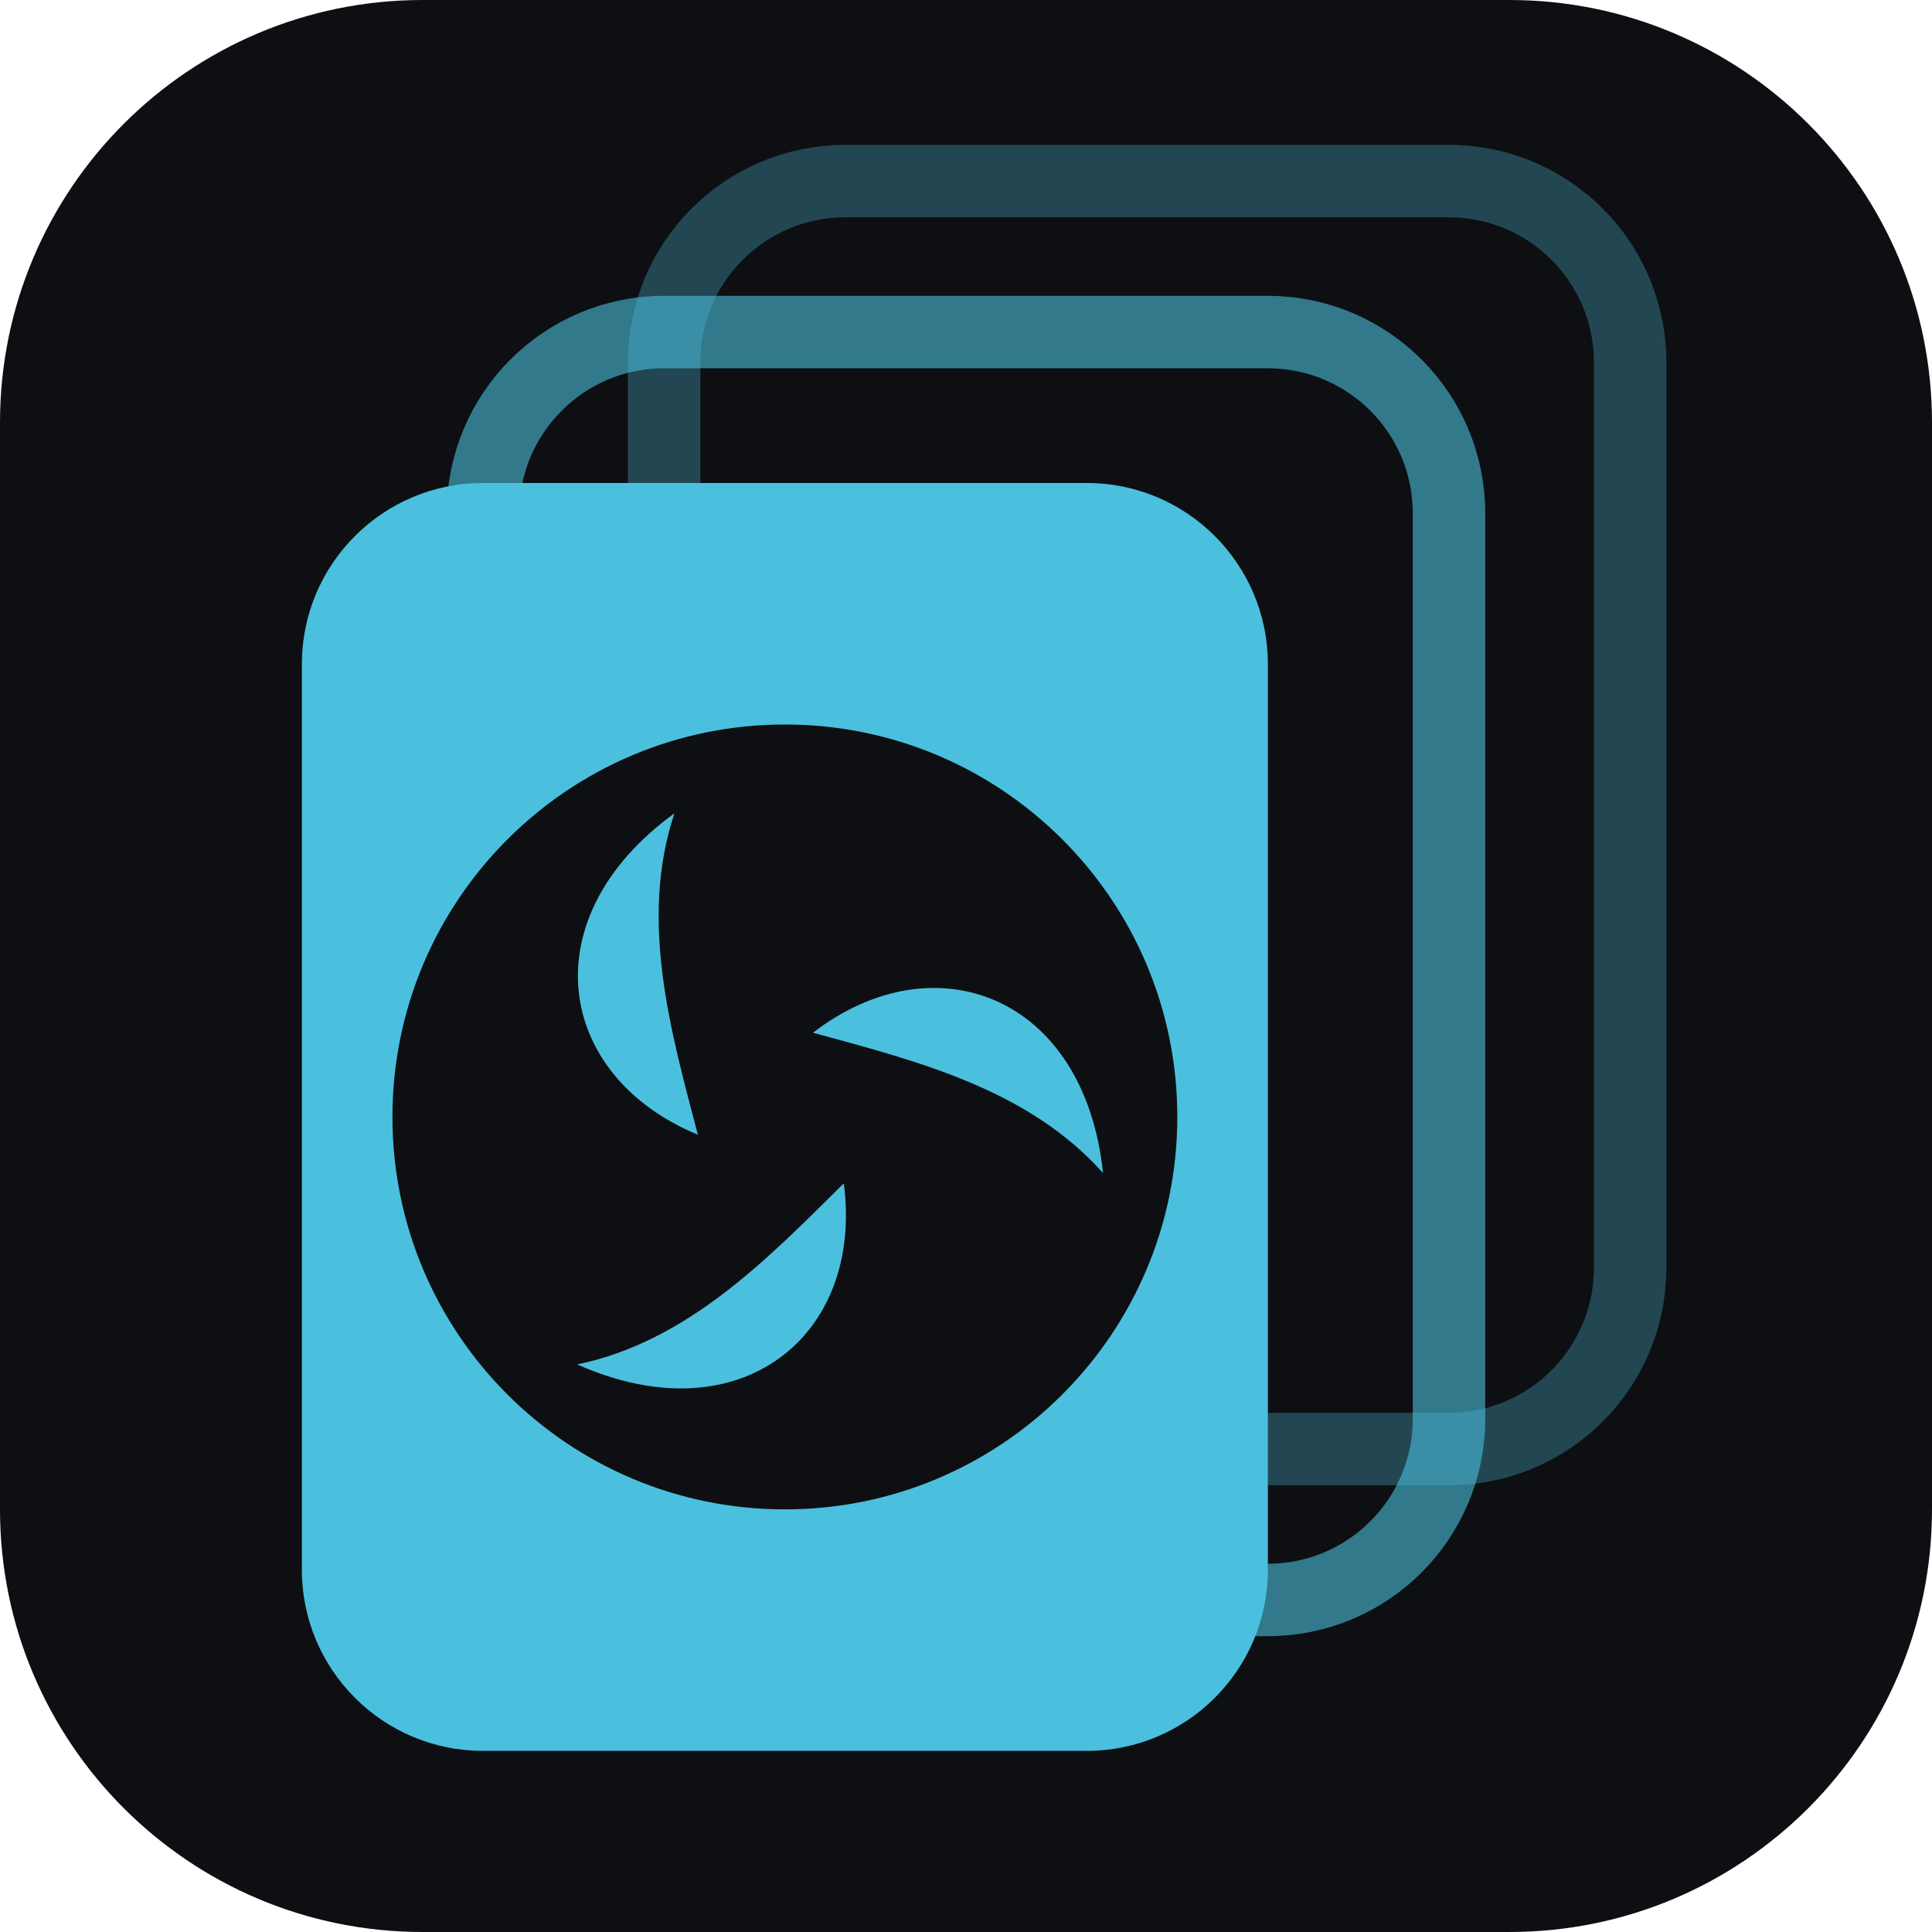
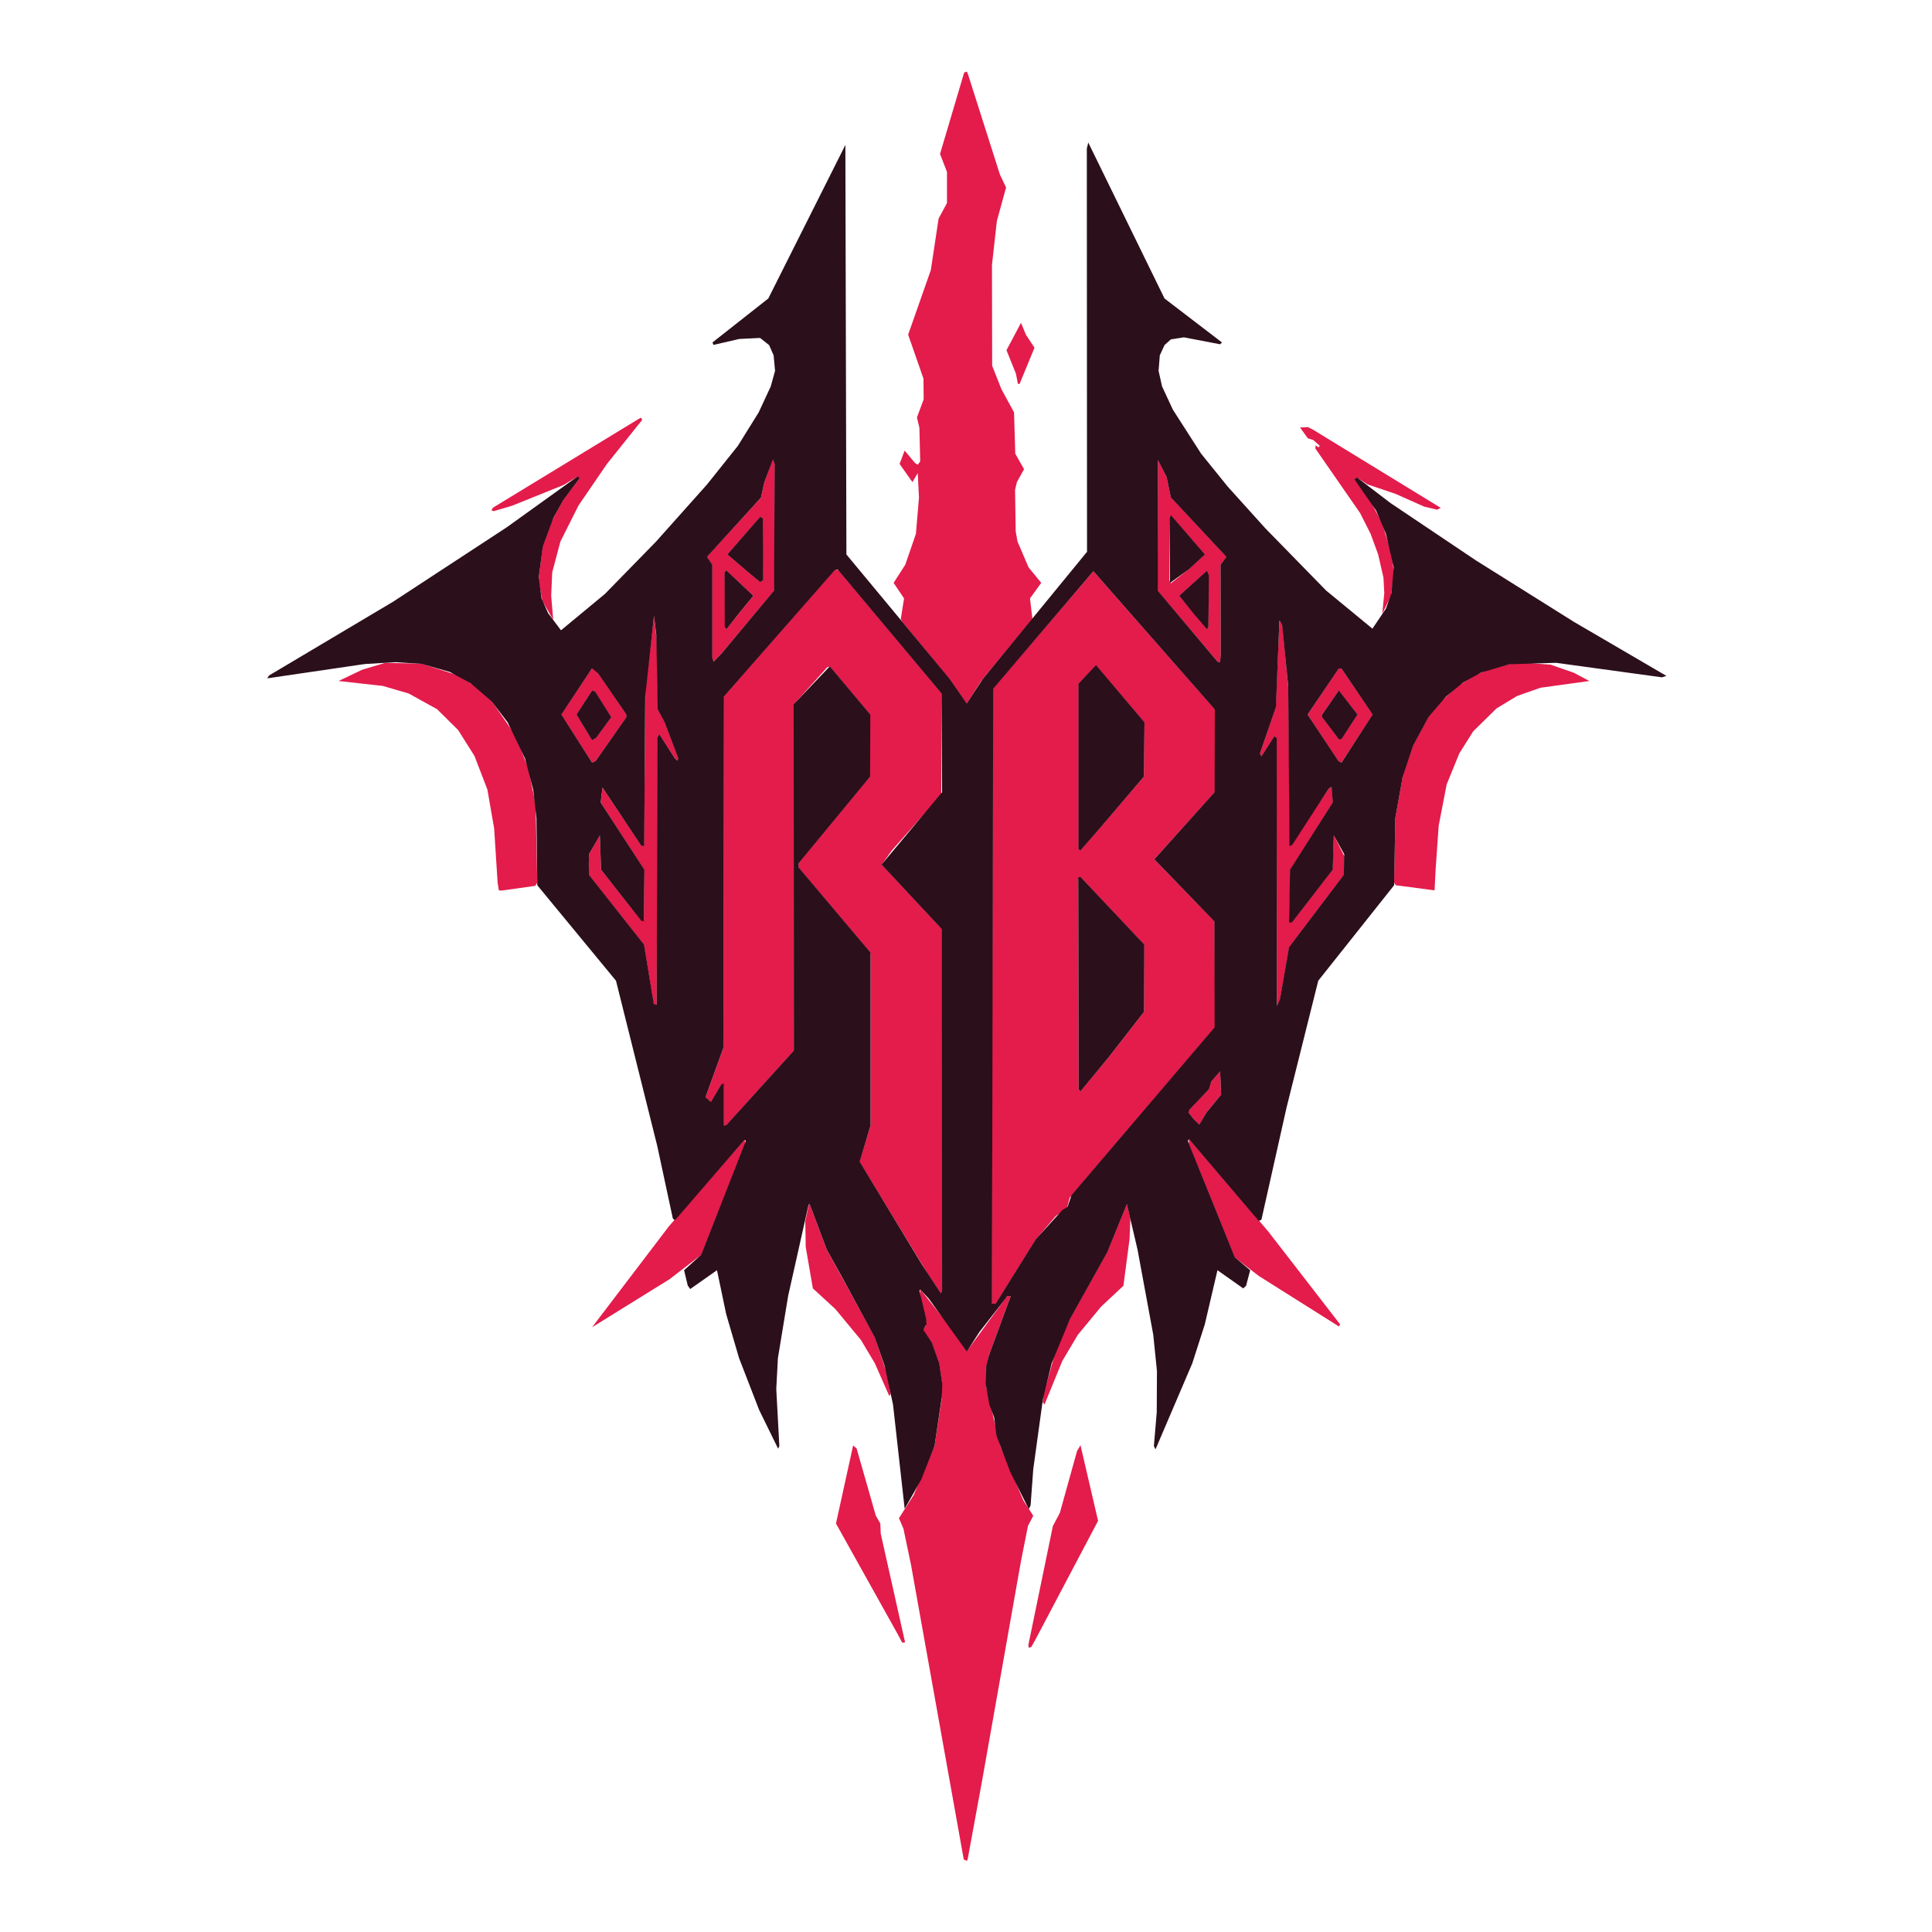
- <svg xmlns="http://www.w3.org/2000/svg" xmlns:xlink="http://www.w3.org/1999/xlink" viewBox="0 0 64 64">
-   <defs>
-     <path id="arm" d="M1.5-4.5C8-9.5 16-6.5 17 3C13-1.5 7-3 1.5-4.5Z" />
-   </defs>
-   <rect width="64" height="64" rx="14" fill="#0E0F12" />
-   <g fill="none" stroke="#4AC0DE" stroke-width="2.4">
-     <rect x="22" y="6" width="32" height="42" rx="6" opacity=".32" />
-     <rect x="16" y="11" width="32" height="42" rx="6" opacity=".6" />
-   </g>
-   <rect x="10" y="16" width="32" height="42" rx="6" fill="#4AC0DE" />
-   <circle cx="26" cy="37" r="13" fill="#0E0F12" />
-   <g transform="translate(26 37) scale(.62)" fill="#4AC0DE">
-     <use xlink:href="#arm" />
-     <use xlink:href="#arm" transform="rotate(120)" />
-     <use xlink:href="#arm" transform="rotate(240)" />
-   </g>
-   <circle cx="26" cy="37" r="2.6" fill="#0E0F12" />
+ <svg xmlns="http://www.w3.org/2000/svg" viewBox="-100 151 945 945">
+   <path fill="#E31C4B" fill-rule="evenodd" d="M371.6 186.5 L359.8 226.3 L363.2 235.1 L363.2 250.3 L359.1 257.9 L355.3 283.1 L344.2 314.7 L351.7 336.2 L351.8 346.3 L348.5 355.2 L349.7 360.2 L350.1 376.7 L348.9 378.3 L347.6 377.5 L342.5 371.4 L340.0 377.9 L346.3 386.8 L348.9 382.4 L349.5 394.4 L348.0 412.1 L342.8 427.2 L337.1 436.1 L342.2 443.7 L340.6 453.8 L341.2 455.0 L364.0 482.6 L372.9 495.2 L379.9 484.1 L405.0 453.8 L403.8 443.7 L409.3 436.1 L403.1 428.5 L397.7 415.9 L396.8 410.8 L396.5 390.6 L397.4 386.8 L400.9 380.5 L396.6 372.9 L396.0 352.7 L389.8 341.3 L385.3 329.9 L385.2 280.6 L387.6 259.1 L392.1 242.7 L389.1 236.4 L373.4 187.1 L372.9 186.0ZM399.4 308.9 L392.3 322.3 L396.9 333.7 L397.9 338.8 L398.7 338.8 L406.0 321.1 L401.8 314.7ZM212.4 355.9 L141.0 399.4 L140.4 400.7 L141.6 401.0 L150.4 398.4 L175.7 388.2 L182.0 384.4 L183.1 385.5 L175.4 395.6 L170.0 405.7 L165.4 418.4 L163.4 434.8 L165.3 444.9 L170.6 454.2 L169.6 442.4 L170.1 431.0 L174.1 415.9 L183.0 398.2 L196.9 377.9 L214.1 356.4 L213.6 355.3ZM535.9 360.1 L539.7 365.4 L542.3 366.2 L545.6 369.1 L544.8 369.8 L543.5 368.8 L543.4 370.4 L565.3 402.0 L570.4 412.1 L574.1 422.2 L576.7 433.6 L577.1 441.1 L576.1 451.2 L580.4 442.4 L581.8 431.0 L580.7 422.2 L576.1 407.0 L570.1 395.6 L562.6 385.5 L563.7 384.6 L568.8 387.9 L582.7 392.6 L596.6 398.8 L602.9 400.3 L604.7 399.4 L542.3 361.2 L539.7 359.9ZM278.1 375.4 L273.9 386.8 L272.2 394.4 L245.7 423.4 L248.3 427.2 L248.3 472.7 L249.0 474.7 L252.8 470.8 L278.7 439.9 L279.0 377.9ZM466.4 375.8 L466.2 439.9 L495.5 474.6 L496.8 475.0 L497.1 472.7 L497.0 427.2 L500.0 423.4 L472.7 394.2 L470.6 384.3ZM472.7 403.1 L472.0 404.5 L472.0 434.8 L472.7 436.3 L481.6 429.3 L489.3 422.2ZM271.8 403.9 L255.9 422.2 L264.2 429.3 L271.8 435.6 L273.2 434.8 L272.9 404.5ZM308.4 429.6 L254.0 491.7 L253.8 663.6 L245.1 687.6 L247.7 690.1 L252.8 681.5 L254.1 681.9 L254.1 701.8 L255.3 701.4 L288.4 664.9 L288.3 495.5 L304.6 477.4 L305.9 477.0 L325.6 500.5 L325.5 530.9 L299.4 562.5 L290.7 573.1 L290.4 575.1 L325.6 616.8 L325.8 618.1 L325.8 701.5 L320.4 719.2 L353.5 773.6 L360.2 783.7 L360.8 782.4 L360.8 605.5 L331.3 573.9 L336.2 567.0 L360.4 539.7 L360.8 490.4 L310.1 429.8ZM255.3 430.1 L254.5 431.0 L254.6 457.6 L255.3 458.7 L261.3 451.2 L268.5 442.4ZM434.8 430.4 L385.6 487.9 L385.1 788.7 L385.5 789.4 L387.1 788.7 L406.8 757.1 L416.4 745.8 L421.9 742.0 L423.2 736.9 L425.3 734.4 L494.3 653.5 L494.1 601.7 L464.6 571.3 L494.2 538.5 L494.3 498.0ZM490.4 430.2 L476.9 442.4 L484.1 451.3 L490.4 458.6 L491.1 457.6 L491.2 432.3ZM219.9 452.1 L215.7 487.9 L215.0 565.0 L213.6 564.5 L194.7 536.2 L193.8 543.5 L215.1 576.4 L214.9 600.9 L213.6 601.1 L194.0 576.4 L193.4 559.5 L188.1 568.8 L187.9 576.4 L188.0 578.9 L214.9 613.0 L219.7 642.1 L221.2 643.0 L221.6 511.9 L222.5 510.2 L230.0 521.8 L231.3 523.4 L231.9 522.0 L225.2 504.3 L221.8 498.0 L221.2 463.9ZM525.8 454.8 L524.0 496.8 L516.3 519.5 L517.0 521.1 L523.3 511.2 L524.4 511.9 L524.6 643.4 L526.2 639.6 L530.6 614.3 L557.4 578.9 L557.7 570.1 L552.4 559.5 L551.8 576.4 L532.1 601.8 L530.6 601.7 L531.2 576.4 L552.0 543.5 L551.4 535.9 L549.8 536.9 L530.9 564.9 L530.2 487.9 L527.2 456.3ZM88.5 475.2 L77.1 478.6 L65.6 484.1 L87.2 486.5 L99.9 490.2 L113.8 497.9 L124.1 508.1 L132.1 520.8 L138.4 537.2 L141.7 556.2 L143.4 582.7 L144.0 586.5 L145.4 586.6 L161.8 584.3 L162.8 582.7 L162.0 544.8 L158.5 527.1 L152.1 510.7 L140.7 494.2 L131.5 486.0 L123.9 481.3 L106.2 475.6ZM645.9 475.2 L638.3 475.8 L628.2 478.5 L621.9 481.1 L613.0 486.6 L605.5 493.5 L598.6 501.8 L591.1 515.7 L586.3 529.6 L582.5 551.1 L581.9 582.7 L582.7 584.0 L601.7 586.5 L602.2 576.4 L603.7 554.9 L607.6 534.7 L613.8 519.5 L620.6 508.7 L632.0 497.5 L642.1 491.4 L653.5 487.4 L677.4 484.1 L669.9 480.1 L658.5 476.1ZM436.1 476.5 L427.6 485.4 L427.6 566.3 L428.5 566.9 L438.9 554.9 L459.5 530.9 L459.7 504.3ZM189.6 477.9 L174.5 500.5 L189.6 524.0 L191.3 523.3 L206.5 501.8 L206.5 500.5 L192.6 480.3 L190.9 478.1ZM554.9 477.8 L539.6 500.5 L554.6 523.3 L556.2 524.0 L571.5 500.5 L556.2 478.1ZM189.6 488.9 L182.1 500.5 L189.6 513.0 L191.5 511.9 L198.9 501.8 L191.0 489.2ZM554.9 488.8 L546.7 500.5 L546.8 501.8 L554.9 512.6 L556.2 512.3 L563.9 500.5ZM428.5 580.0 L427.4 581.4 L427.6 683.8 L428.5 684.7 L442.4 668.0 L459.6 645.9 L459.6 613.0ZM496.8 674.9 L492.5 680.0 L491.2 683.8 L481.6 693.9 L481.2 695.2 L484.1 698.6 L486.6 701.2 L490.1 695.2 L497.3 686.4ZM264.2 708.4 L227.2 750.8 L189.6 800.2 L227.5 776.7 L243.1 764.7 L264.6 710.4ZM481.6 708.1 L481.4 710.4 L503.9 766.0 L515.7 775.1 L554.9 799.8 L555.5 798.8 L520.3 753.3ZM295.8 739.4 L293.9 748.3 L294.1 760.9 L297.6 781.2 L308.6 791.3 L321.1 806.4 L327.9 817.8 L334.6 833.0 L335.0 833.8 L335.6 833.0 L335.5 831.7 L333.8 822.9 L328.0 805.2 L304.4 762.2ZM451.2 739.9 L441.5 763.5 L423.2 796.3 L416.4 811.5 L410.5 833.0 L410.0 836.8 L410.9 838.0 L419.6 816.7 L427.2 803.9 L438.6 790.1 L449.5 779.9 L452.5 757.1 L452.9 747.0ZM350.1 781.6 L349.9 784.9 L353.0 796.3 L352.7 799.7 L351.2 801.4 L355.7 807.7 L359.3 817.8 L360.8 827.9 L360.6 835.5 L357.1 858.3 L346.9 882.3 L339.7 893.6 L341.9 898.7 L345.6 916.4 L371.4 1060.5 L372.9 1061.2 L373.3 1060.5 L380.5 1021.3 L399.3 915.1 L402.8 897.4 L405.4 892.4 L400.5 884.8 L389.3 858.3 L382.3 829.2 L382.3 820.3 L383.7 814.0 L394.4 784.9 L393.1 784.6 L391.7 786.2 L372.9 811.9 L365.8 801.4ZM317.3 858.0 L308.9 896.2 L339.2 950.5 L341.3 954.5 L342.7 954.3 L330.8 901.2 L330.6 896.2 L328.4 892.4 L319.0 859.5ZM428.5 857.9 L426.8 860.8 L418.4 891.0 L415.0 897.4 L403.0 955.6 L403.2 957.0 L404.5 956.5 L406.4 953.1 L437.1 894.9Z" />
+   <path fill="#2B0F1B" fill-rule="evenodd" d="M432.3 220.7 L431.6 223.7 L431.7 420.9 L380.5 483.4 L372.9 495.1 L364.3 482.8 L314.0 422.2 L313.5 221.9 L275.8 297.0 L248.5 318.5 L249.0 319.7 L261.6 316.8 L271.8 316.3 L276.2 319.8 L278.4 324.8 L279.1 332.4 L277.0 340.0 L271.1 352.7 L260.9 369.1 L245.8 388.0 L220.9 415.9 L195.9 441.5 L174.4 459.3 L168.1 450.9 L164.9 443.7 L163.5 433.6 L165.5 418.4 L170.6 404.5 L175.5 395.6 L183.1 385.5 L183.3 384.3 L182.0 384.4 L147.9 408.9 L92.3 445.3 L31.6 481.4 L30.7 482.8 L78.4 475.8 L93.5 474.9 L106.2 475.7 L120.1 479.7 L130.2 485.2 L140.6 494.2 L148.3 504.3 L156.8 522.0 L160.8 537.2 L162.4 551.1 L162.8 584.0 L201.3 630.7 L221.5 711.6 L229.1 747.0 L230.0 747.8 L230.9 747.0 L264.2 708.5 L264.8 709.1 L243.0 764.7 L234.6 772.3 L236.4 779.8 L237.6 781.5 L250.7 772.3 L255.2 793.8 L261.5 815.3 L271.3 840.6 L280.6 859.6 L281.2 858.3 L279.7 830.4 L280.5 815.3 L285.5 784.9 L295.4 740.7 L295.8 739.7 L296.3 740.7 L304.4 762.2 L311.4 774.8 L327.9 805.2 L332.7 819.1 L336.8 838.0 L342.5 889.0 L350.6 874.7 L357.1 858.3 L360.7 834.2 L360.9 827.9 L359.4 817.8 L355.8 807.7 L351.6 801.4 L353.1 798.8 L353.1 796.3 L349.7 782.4 L350.1 781.7 L354.3 786.2 L372.9 812.1 L379.0 802.6 L392.8 784.9 L394.4 784.9 L383.7 814.0 L382.4 819.1 L382.1 827.9 L383.9 838.0 L386.3 844.4 L387.4 853.2 L394.1 870.9 L403.2 889.1 L404.1 887.3 L405.4 869.6 L410.1 835.5 L414.4 817.8 L423.3 796.3 L441.6 763.5 L451.2 740.0 L456.4 762.2 L464.1 803.9 L465.9 821.6 L465.8 841.8 L464.4 858.3 L465.2 859.9 L483.2 817.8 L489.3 798.8 L495.5 772.3 L508.1 781.2 L509.5 779.9 L511.5 772.3 L504.0 766.0 L481.0 709.1 L481.6 708.2 L515.7 748.2 L517.0 747.6 L529.3 692.7 L544.8 630.7 L581.9 584.0 L582.5 551.1 L586.1 530.9 L591.2 515.7 L598.7 501.8 L607.3 491.7 L615.6 484.9 L624.4 480.0 L638.3 475.9 L661.1 475.2 L712.9 482.3 L715.1 481.6 L669.9 455.2 L621.9 425.1 L580.2 397.1 L563.7 384.5 L562.5 385.5 L573.1 400.7 L577.9 412.1 L581.7 428.5 L580.6 441.1 L577.9 448.7 L571.3 458.5 L548.7 439.9 L519.0 409.5 L500.5 389.0 L487.5 372.9 L473.7 351.4 L468.4 340.0 L466.7 332.4 L467.3 324.8 L469.6 319.8 L472.7 317.0 L479.1 316.0 L496.8 319.4 L497.7 318.5 L469.6 297.0ZM278.1 375.7 L273.9 386.8 L272.2 394.4 L245.8 423.4 L248.4 427.2 L248.4 472.7 L249.0 474.7 L252.8 470.8 L278.6 439.9 L278.9 377.9ZM466.4 376.0 L466.3 439.9 L495.5 474.6 L496.8 475.0 L497.1 471.5 L497.0 427.2 L499.9 423.4 L472.7 394.3 L470.6 384.3ZM472.7 402.9 L472.0 404.5 L472.3 436.1 L481.6 429.4 L489.4 422.2ZM271.8 403.8 L255.8 422.2 L265.4 430.4 L271.8 435.7 L273.3 434.8 L273.1 404.5ZM309.7 429.5 L308.4 429.8 L254.1 491.7 L253.8 663.6 L245.1 687.6 L247.7 690.0 L252.8 681.4 L254.1 681.1 L254.1 701.6 L255.3 701.3 L288.3 664.9 L288.2 495.5 L305.9 476.9 L325.7 500.5 L325.6 530.9 L303.4 557.8 L290.7 573.2 L290.5 575.1 L325.7 616.8 L325.8 618.1 L325.8 701.5 L320.5 719.2 L351.1 769.8 L360.2 783.6 L360.8 782.4 L360.7 605.5 L331.2 573.9 L360.8 538.5 L360.7 490.4ZM255.3 430.0 L254.4 431.0 L254.5 457.6 L255.3 458.8 L261.3 451.2 L268.5 442.4ZM434.8 430.4 L385.8 487.9 L385.2 788.7 L387.0 788.7 L406.7 757.1 L419.6 742.9 L422.2 741.3 L424.1 735.6 L494.1 653.5 L494.0 601.7 L464.6 571.3 L494.1 538.5 L494.2 498.0ZM490.4 430.1 L476.8 442.4 L484.1 451.5 L490.4 458.8 L491.1 457.6 L491.3 432.3ZM219.9 452.2 L215.6 491.7 L215.1 565.0 L213.6 564.6 L194.7 536.2 L193.8 543.5 L215.2 576.4 L214.9 601.7 L213.6 601.3 L194.0 576.4 L193.4 559.6 L188.1 568.8 L188.0 573.9 L188.1 578.9 L215.0 613.0 L219.8 642.1 L221.2 642.5 L221.5 511.9 L222.5 510.1 L230.0 521.8 L231.3 523.2 L231.8 522.0 L225.1 504.3 L221.7 498.0 L221.0 461.4ZM525.8 454.6 L524.1 496.8 L516.3 519.5 L517.0 521.0 L523.3 511.1 L524.5 511.9 L524.6 643.1 L526.1 639.6 L530.5 614.3 L557.3 578.9 L557.5 568.8 L552.4 559.6 L551.9 576.4 L532.1 602.0 L530.9 602.4 L530.5 601.7 L531.0 576.4 L551.9 543.5 L551.3 535.9 L549.8 536.9 L532.1 564.2 L530.7 565.0 L530.1 486.6 L527.1 456.5ZM436.1 476.3 L427.5 485.4 L427.5 566.3 L428.5 567.0 L439.0 554.9 L459.5 530.9 L459.8 504.3ZM189.6 477.9 L174.6 500.5 L189.6 524.0 L191.3 523.3 L206.4 501.8 L206.4 500.5 L192.5 480.3ZM554.9 477.9 L539.6 500.5 L554.7 523.3 L556.2 524.0 L571.4 500.5 L556.2 478.1ZM189.6 488.8 L182.0 500.5 L189.6 513.1 L191.6 511.9 L199.0 501.8 L191.1 489.2ZM554.9 488.7 L546.7 500.5 L546.7 501.8 L554.9 512.7 L556.2 512.5 L564.0 500.5ZM428.5 579.9 L427.4 580.2 L427.4 581.4 L427.6 683.8 L428.5 684.8 L442.4 668.0 L459.6 645.9 L459.7 613.0ZM496.8 675.0 L492.5 680.0 L491.3 683.8 L481.7 693.9 L481.3 695.2 L484.1 698.6 L486.6 701.1 L490.1 695.2 L497.3 686.4Z" />
</svg>
